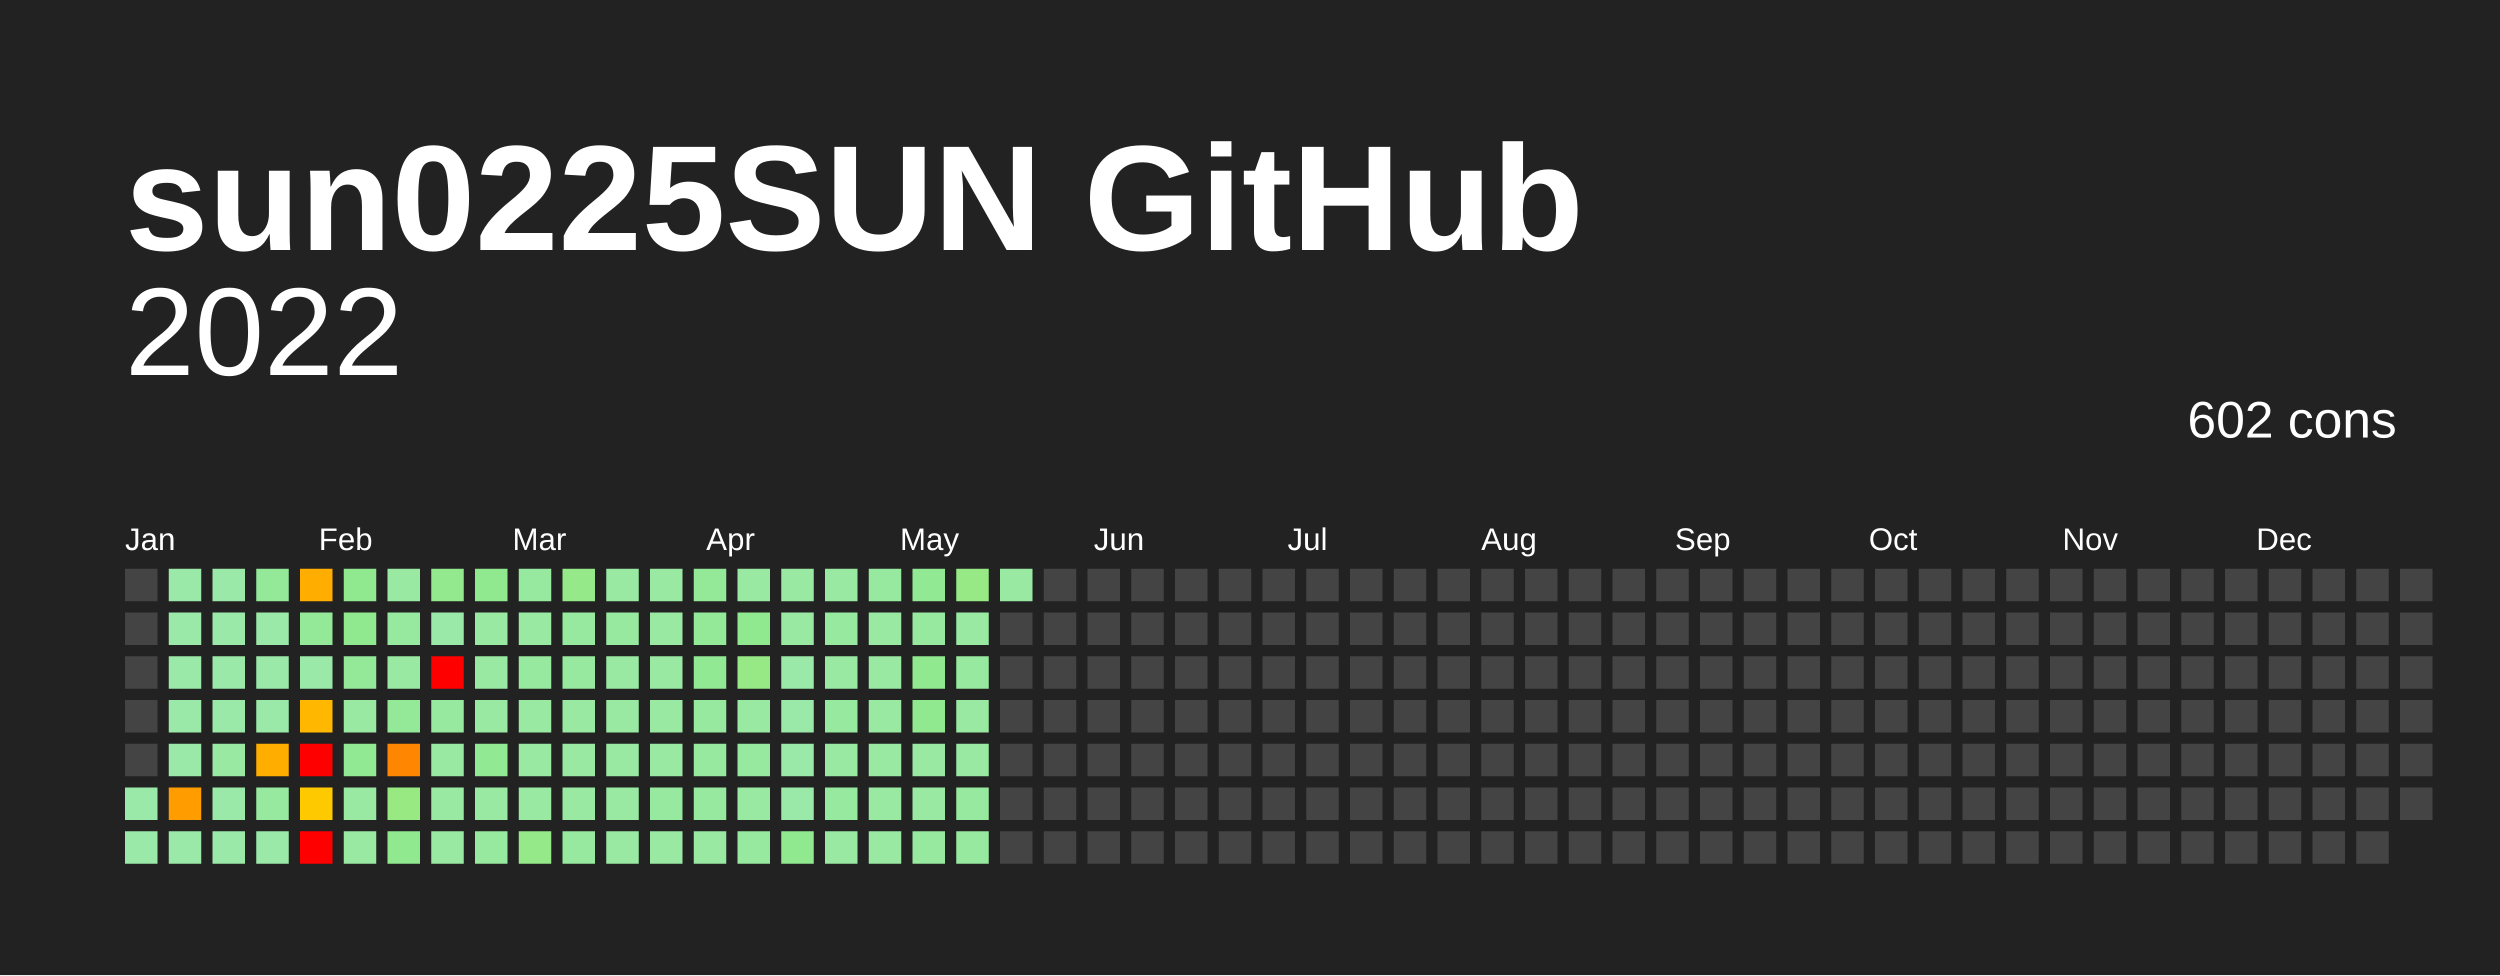
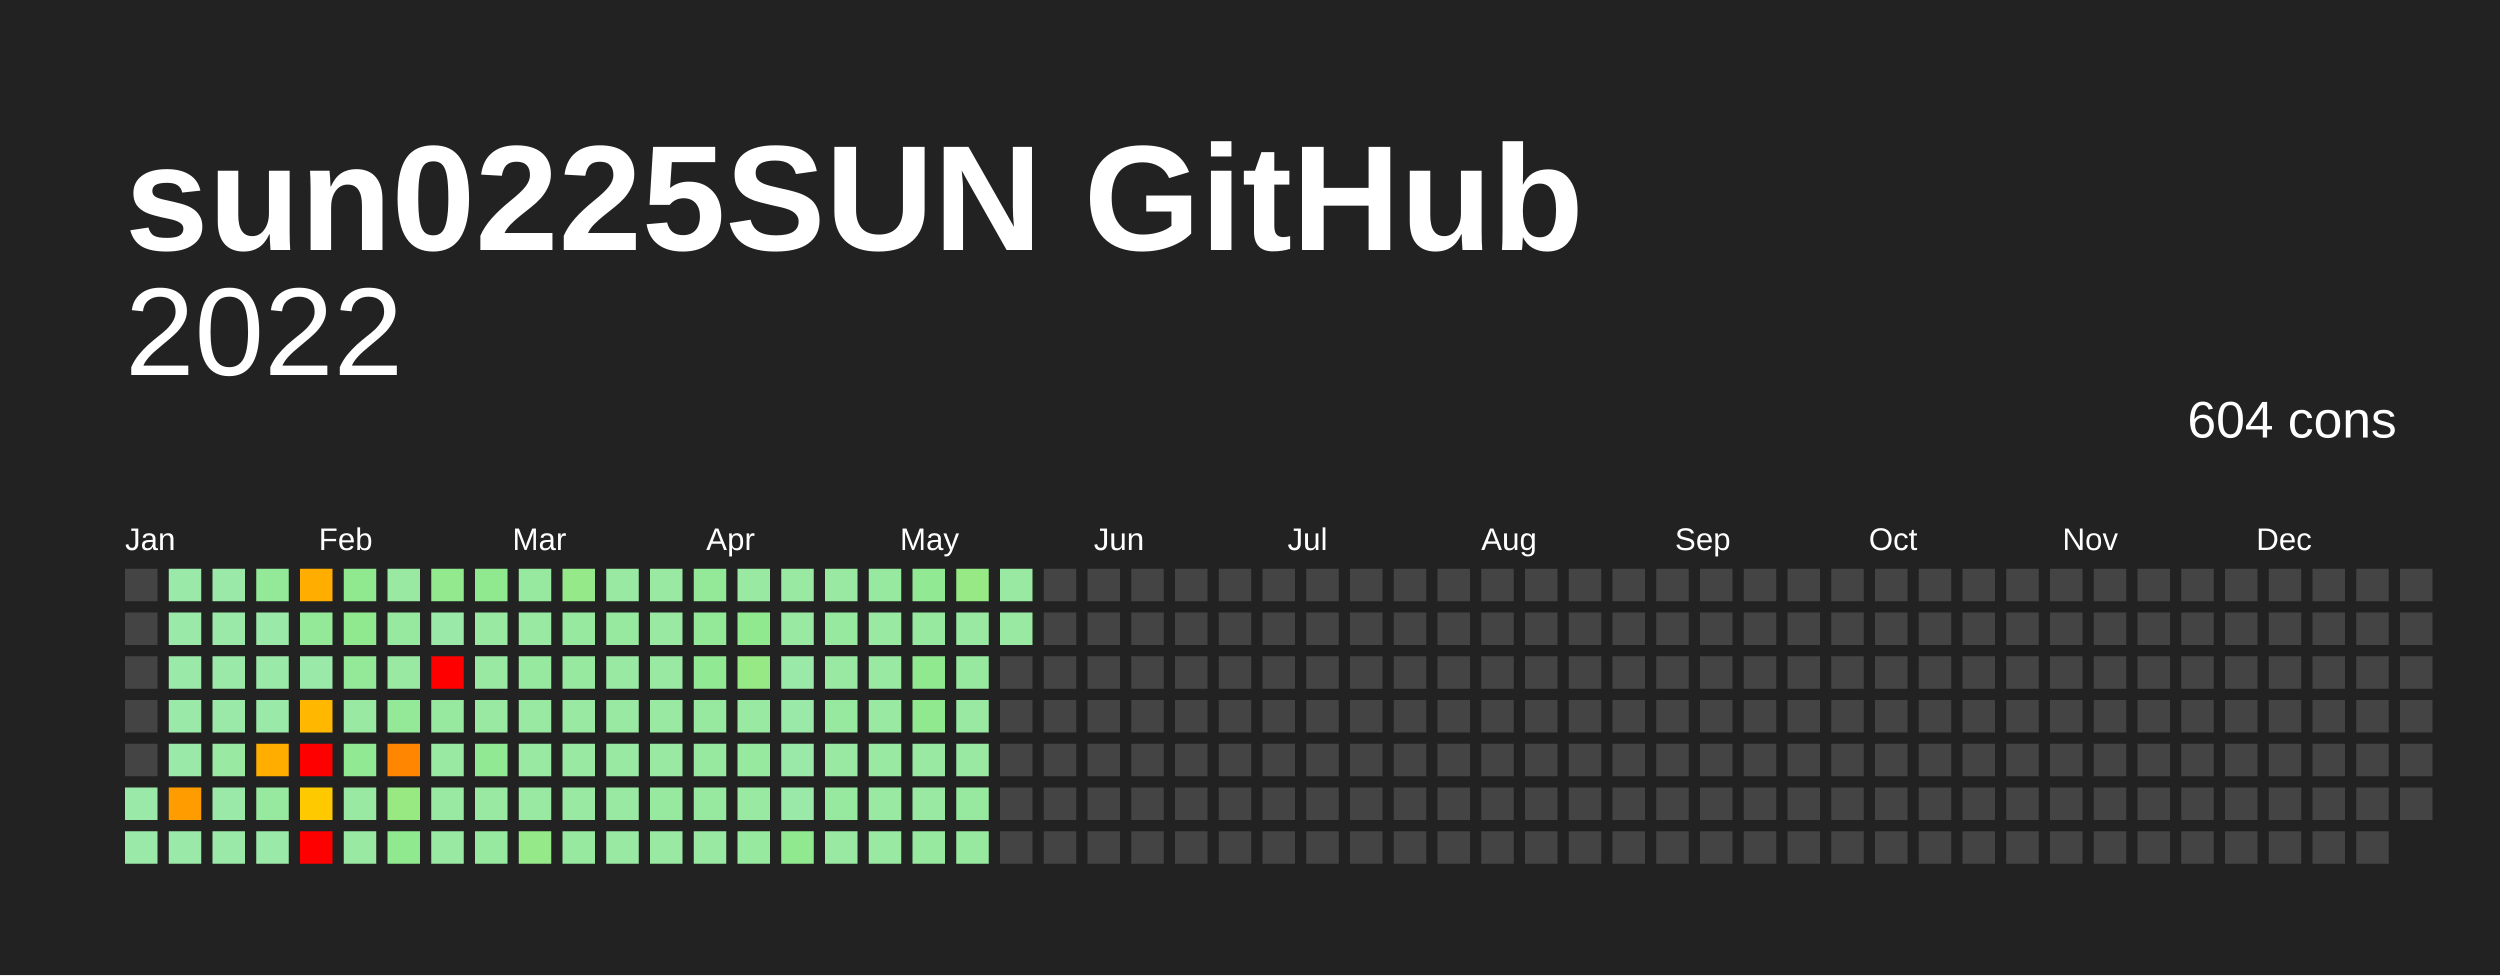
<svg xmlns="http://www.w3.org/2000/svg" baseProfile="full" height="78mm" version="1.1" viewBox="0,0,200,78" width="200mm">
  <defs />
  <rect fill="#222222" height="78" width="200" x="0" y="0" />
  <text fill="#FFFFFF" style="font-size:12px; font-family:Arial; font-weight:bold;" x="10" y="20">sun0225SUN GitHub</text>
  <text alignment-baseline="hanging" fill="#FFFFFF" style="font-size:10.0px; font-family:Arial;" x="10" y="30">2022</text>
-   <text alignment-baseline="hanging" fill="#FFFFFF" style="font-size:4.125px; font-family:Arial;" x="175" y="35">602 cons</text>
+   <text alignment-baseline="hanging" fill="#FFFFFF" style="font-size:4.125px; font-family:Arial;" x="175" y="35">604 cons</text>
  <text fill="#FFFFFF" style="font-size:2.5px; font-family:Arial" x="10.0" y="44">Jan</text>
  <text fill="#FFFFFF" style="font-size:2.5px; font-family:Arial" x="25.5" y="44">Feb</text>
  <text fill="#FFFFFF" style="font-size:2.5px; font-family:Arial" x="41.0" y="44">Mar</text>
  <text fill="#FFFFFF" style="font-size:2.5px; font-family:Arial" x="56.5" y="44">Apr</text>
  <text fill="#FFFFFF" style="font-size:2.5px; font-family:Arial" x="72.0" y="44">May</text>
  <text fill="#FFFFFF" style="font-size:2.5px; font-family:Arial" x="87.5" y="44">Jun</text>
  <text fill="#FFFFFF" style="font-size:2.5px; font-family:Arial" x="103.0" y="44">Jul</text>
  <text fill="#FFFFFF" style="font-size:2.5px; font-family:Arial" x="118.5" y="44">Aug</text>
  <text fill="#FFFFFF" style="font-size:2.5px; font-family:Arial" x="134.0" y="44">Sep</text>
  <text fill="#FFFFFF" style="font-size:2.5px; font-family:Arial" x="149.5" y="44">Oct</text>
  <text fill="#FFFFFF" style="font-size:2.5px; font-family:Arial" x="165.0" y="44">Nov</text>
  <text fill="#FFFFFF" style="font-size:2.5px; font-family:Arial" x="180.5" y="44">Dec</text>
  <rect fill="#444444" height="2.6" width="2.6" x="10.0" y="45.5" />
  <rect fill="#444444" height="2.6" width="2.6" x="10.0" y="49.0" />
  <rect fill="#444444" height="2.6" width="2.6" x="10.0" y="52.5" />
  <rect fill="#444444" height="2.6" width="2.6" x="10.0" y="56.0" />
  <rect fill="#444444" height="2.6" width="2.6" x="10.0" y="59.5" />
  <rect fill="#9be9a8" height="2.6" width="2.6" x="10.0" y="63.0" />
  <rect fill="#9be9a8" height="2.6" width="2.6" x="10.0" y="66.5" />
  <rect fill="#9be9a8" height="2.6" width="2.6" x="13.5" y="45.5" />
  <rect fill="#9be9a8" height="2.6" width="2.6" x="13.5" y="49.0" />
  <rect fill="#9be9a8" height="2.6" width="2.6" x="13.5" y="52.5" />
  <rect fill="#9be9a8" height="2.6" width="2.6" x="13.5" y="56.0" />
  <rect fill="#9be9a8" height="2.6" width="2.6" x="13.5" y="59.5" />
  <rect fill="#ff9d00" height="2.6" width="2.6" x="13.5" y="63.0" />
  <rect fill="#9be9a8" height="2.6" width="2.6" x="13.5" y="66.5" />
  <rect fill="#9be9a8" height="2.6" width="2.6" x="17.0" y="45.5" />
  <rect fill="#9be9a8" height="2.6" width="2.6" x="17.0" y="49.0" />
  <rect fill="#9be9a8" height="2.6" width="2.6" x="17.0" y="52.5" />
  <rect fill="#9be9a8" height="2.6" width="2.6" x="17.0" y="56.0" />
  <rect fill="#99e9a3" height="2.6" width="2.6" x="17.0" y="59.5" />
  <rect fill="#9be9a8" height="2.6" width="2.6" x="17.0" y="63.0" />
  <rect fill="#9be9a8" height="2.6" width="2.6" x="17.0" y="66.5" />
  <rect fill="#94e999" height="2.6" width="2.6" x="20.5" y="45.5" />
  <rect fill="#9be9a8" height="2.6" width="2.6" x="20.5" y="49.0" />
  <rect fill="#9be9a8" height="2.6" width="2.6" x="20.5" y="52.5" />
  <rect fill="#9be9a8" height="2.6" width="2.6" x="20.5" y="56.0" />
  <rect fill="#ffae00" height="2.6" width="2.6" x="20.5" y="59.5" />
  <rect fill="#96e99e" height="2.6" width="2.6" x="20.5" y="63.0" />
  <rect fill="#9be9a8" height="2.6" width="2.6" x="20.5" y="66.5" />
  <rect fill="#ffae00" height="2.6" width="2.6" x="24.0" y="45.5" />
  <rect fill="#94e999" height="2.6" width="2.6" x="24.0" y="49.0" />
  <rect fill="#9be9a8" height="2.6" width="2.6" x="24.0" y="52.5" />
  <rect fill="#ffb700" height="2.6" width="2.6" x="24.0" y="56.0" />
  <rect fill="red" height="2.6" width="2.6" x="24.0" y="59.5" />
  <rect fill="#ffc900" height="2.6" width="2.6" x="24.0" y="63.0" />
  <rect fill="red" height="2.6" width="2.6" x="24.0" y="66.5" />
  <rect fill="#91e98f" height="2.6" width="2.6" x="27.5" y="45.5" />
  <rect fill="#91e98f" height="2.6" width="2.6" x="27.5" y="49.0" />
  <rect fill="#94e999" height="2.6" width="2.6" x="27.5" y="52.5" />
  <rect fill="#99e9a3" height="2.6" width="2.6" x="27.5" y="56.0" />
  <rect fill="#92e993" height="2.6" width="2.6" x="27.5" y="59.5" />
  <rect fill="#99e9a3" height="2.6" width="2.6" x="27.5" y="63.0" />
  <rect fill="#99e9a3" height="2.6" width="2.6" x="27.5" y="66.5" />
  <rect fill="#99e9a3" height="2.6" width="2.6" x="31.0" y="45.5" />
  <rect fill="#96e99e" height="2.6" width="2.6" x="31.0" y="49.0" />
  <rect fill="#99e9a3" height="2.6" width="2.6" x="31.0" y="52.5" />
  <rect fill="#94e999" height="2.6" width="2.6" x="31.0" y="56.0" />
  <rect fill="#ff8600" height="2.6" width="2.6" x="31.0" y="59.5" />
  <rect fill="#99e983" height="2.6" width="2.6" x="31.0" y="63.0" />
  <rect fill="#91e98f" height="2.6" width="2.6" x="31.0" y="66.5" />
  <rect fill="#93e98d" height="2.6" width="2.6" x="34.5" y="45.5" />
  <rect fill="#9be9a8" height="2.6" width="2.6" x="34.5" y="49.0" />
  <rect fill="red" height="2.6" width="2.6" x="34.5" y="52.5" />
  <rect fill="#96e99e" height="2.6" width="2.6" x="34.5" y="56.0" />
  <rect fill="#99e9a3" height="2.6" width="2.6" x="34.5" y="59.5" />
  <rect fill="#99e9a3" height="2.6" width="2.6" x="34.5" y="63.0" />
  <rect fill="#99e9a3" height="2.6" width="2.6" x="34.5" y="66.5" />
  <rect fill="#91e98f" height="2.6" width="2.6" x="38.0" y="45.5" />
  <rect fill="#99e9a3" height="2.6" width="2.6" x="38.0" y="49.0" />
  <rect fill="#99e9a3" height="2.6" width="2.6" x="38.0" y="52.5" />
  <rect fill="#99e9a3" height="2.6" width="2.6" x="38.0" y="56.0" />
  <rect fill="#92e993" height="2.6" width="2.6" x="38.0" y="59.5" />
  <rect fill="#99e9a3" height="2.6" width="2.6" x="38.0" y="63.0" />
  <rect fill="#96e99e" height="2.6" width="2.6" x="38.0" y="66.5" />
  <rect fill="#96e99e" height="2.6" width="2.6" x="41.5" y="45.5" />
  <rect fill="#99e9a3" height="2.6" width="2.6" x="41.5" y="49.0" />
  <rect fill="#96e99e" height="2.6" width="2.6" x="41.5" y="52.5" />
  <rect fill="#99e9a3" height="2.6" width="2.6" x="41.5" y="56.0" />
  <rect fill="#99e9a3" height="2.6" width="2.6" x="41.5" y="59.5" />
  <rect fill="#99e9a3" height="2.6" width="2.6" x="41.5" y="63.0" />
  <rect fill="#95e988" height="2.6" width="2.6" x="41.5" y="66.5" />
  <rect fill="#95e988" height="2.6" width="2.6" x="45.0" y="45.5" />
  <rect fill="#96e99e" height="2.6" width="2.6" x="45.0" y="49.0" />
  <rect fill="#96e99e" height="2.6" width="2.6" x="45.0" y="52.5" />
  <rect fill="#99e9a3" height="2.6" width="2.6" x="45.0" y="56.0" />
  <rect fill="#99e9a3" height="2.6" width="2.6" x="45.0" y="59.5" />
  <rect fill="#99e9a3" height="2.6" width="2.6" x="45.0" y="63.0" />
  <rect fill="#96e99e" height="2.6" width="2.6" x="45.0" y="66.5" />
  <rect fill="#99e9a3" height="2.6" width="2.6" x="48.5" y="45.5" />
  <rect fill="#96e99e" height="2.6" width="2.6" x="48.5" y="49.0" />
  <rect fill="#99e9a3" height="2.6" width="2.6" x="48.5" y="52.5" />
  <rect fill="#99e9a3" height="2.6" width="2.6" x="48.5" y="56.0" />
  <rect fill="#99e9a3" height="2.6" width="2.6" x="48.5" y="59.5" />
  <rect fill="#99e9a3" height="2.6" width="2.6" x="48.5" y="63.0" />
  <rect fill="#99e9a3" height="2.6" width="2.6" x="48.5" y="66.5" />
  <rect fill="#99e9a3" height="2.6" width="2.6" x="52.0" y="45.5" />
  <rect fill="#99e9a3" height="2.6" width="2.6" x="52.0" y="49.0" />
  <rect fill="#99e9a3" height="2.6" width="2.6" x="52.0" y="52.5" />
  <rect fill="#99e9a3" height="2.6" width="2.6" x="52.0" y="56.0" />
  <rect fill="#99e9a3" height="2.6" width="2.6" x="52.0" y="59.5" />
  <rect fill="#96e99e" height="2.6" width="2.6" x="52.0" y="63.0" />
  <rect fill="#99e9a3" height="2.6" width="2.6" x="52.0" y="66.5" />
  <rect fill="#94e999" height="2.6" width="2.6" x="55.5" y="45.5" />
  <rect fill="#94e999" height="2.6" width="2.6" x="55.5" y="49.0" />
  <rect fill="#92e993" height="2.6" width="2.6" x="55.5" y="52.5" />
  <rect fill="#96e99e" height="2.6" width="2.6" x="55.5" y="56.0" />
  <rect fill="#96e99e" height="2.6" width="2.6" x="55.5" y="59.5" />
  <rect fill="#96e99e" height="2.6" width="2.6" x="55.5" y="63.0" />
  <rect fill="#99e9a3" height="2.6" width="2.6" x="55.5" y="66.5" />
  <rect fill="#99e9a3" height="2.6" width="2.6" x="59.0" y="45.5" />
  <rect fill="#91e98f" height="2.6" width="2.6" x="59.0" y="49.0" />
  <rect fill="#97e986" height="2.6" width="2.6" x="59.0" y="52.5" />
  <rect fill="#99e9a3" height="2.6" width="2.6" x="59.0" y="56.0" />
  <rect fill="#96e99e" height="2.6" width="2.6" x="59.0" y="59.5" />
  <rect fill="#99e9a3" height="2.6" width="2.6" x="59.0" y="63.0" />
  <rect fill="#96e99e" height="2.6" width="2.6" x="59.0" y="66.5" />
  <rect fill="#99e9a3" height="2.6" width="2.6" x="62.5" y="45.5" />
  <rect fill="#99e9a3" height="2.6" width="2.6" x="62.5" y="49.0" />
  <rect fill="#9be9a8" height="2.6" width="2.6" x="62.5" y="52.5" />
  <rect fill="#9be9a8" height="2.6" width="2.6" x="62.5" y="56.0" />
  <rect fill="#9be9a8" height="2.6" width="2.6" x="62.5" y="59.5" />
  <rect fill="#9be9a8" height="2.6" width="2.6" x="62.5" y="63.0" />
  <rect fill="#91e98f" height="2.6" width="2.6" x="62.5" y="66.5" />
  <rect fill="#99e9a3" height="2.6" width="2.6" x="66.0" y="45.5" />
  <rect fill="#96e99e" height="2.6" width="2.6" x="66.0" y="49.0" />
  <rect fill="#99e9a3" height="2.6" width="2.6" x="66.0" y="52.5" />
  <rect fill="#96e99e" height="2.6" width="2.6" x="66.0" y="56.0" />
  <rect fill="#99e9a3" height="2.6" width="2.6" x="66.0" y="59.5" />
  <rect fill="#96e99e" height="2.6" width="2.6" x="66.0" y="63.0" />
  <rect fill="#99e9a3" height="2.6" width="2.6" x="66.0" y="66.5" />
  <rect fill="#96e99e" height="2.6" width="2.6" x="69.5" y="45.5" />
  <rect fill="#99e9a3" height="2.6" width="2.6" x="69.5" y="49.0" />
  <rect fill="#99e9a3" height="2.6" width="2.6" x="69.5" y="52.5" />
  <rect fill="#99e9a3" height="2.6" width="2.6" x="69.5" y="56.0" />
  <rect fill="#99e9a3" height="2.6" width="2.6" x="69.5" y="59.5" />
  <rect fill="#99e9a3" height="2.6" width="2.6" x="69.5" y="63.0" />
  <rect fill="#99e9a3" height="2.6" width="2.6" x="69.5" y="66.5" />
  <rect fill="#92e993" height="2.6" width="2.6" x="73.0" y="45.5" />
  <rect fill="#96e99e" height="2.6" width="2.6" x="73.0" y="49.0" />
  <rect fill="#91e98f" height="2.6" width="2.6" x="73.0" y="52.5" />
  <rect fill="#91e98f" height="2.6" width="2.6" x="73.0" y="56.0" />
  <rect fill="#99e9a3" height="2.6" width="2.6" x="73.0" y="59.5" />
  <rect fill="#99e9a3" height="2.6" width="2.6" x="73.0" y="63.0" />
  <rect fill="#96e99e" height="2.6" width="2.6" x="73.0" y="66.5" />
  <rect fill="#97e986" height="2.6" width="2.6" x="76.5" y="45.5" />
  <rect fill="#99e9a3" height="2.6" width="2.6" x="76.5" y="49.0" />
  <rect fill="#96e99e" height="2.6" width="2.6" x="76.5" y="52.5" />
  <rect fill="#99e9a3" height="2.6" width="2.6" x="76.5" y="56.0" />
  <rect fill="#99e9a3" height="2.6" width="2.6" x="76.5" y="59.5" />
  <rect fill="#96e99e" height="2.6" width="2.6" x="76.5" y="63.0" />
  <rect fill="#96e99e" height="2.6" width="2.6" x="76.5" y="66.5" />
  <rect fill="#99e9a3" height="2.6" width="2.6" x="80.0" y="45.5" />
-   <rect fill="#444444" height="2.6" width="2.6" x="80.0" y="49.0" />
+   <rect fill="#99e9a3" height="2.6" width="2.6" x="80.0" y="49.0" />
  <rect fill="#444444" height="2.6" width="2.6" x="80.0" y="52.5" />
  <rect fill="#444444" height="2.6" width="2.6" x="80.0" y="56.0" />
  <rect fill="#444444" height="2.6" width="2.6" x="80.0" y="59.5" />
  <rect fill="#444444" height="2.6" width="2.6" x="80.0" y="63.0" />
  <rect fill="#444444" height="2.6" width="2.6" x="80.0" y="66.5" />
  <rect fill="#444444" height="2.6" width="2.6" x="83.5" y="45.5" />
  <rect fill="#444444" height="2.6" width="2.6" x="83.5" y="49.0" />
  <rect fill="#444444" height="2.6" width="2.6" x="83.5" y="52.5" />
  <rect fill="#444444" height="2.6" width="2.6" x="83.5" y="56.0" />
  <rect fill="#444444" height="2.6" width="2.6" x="83.5" y="59.5" />
  <rect fill="#444444" height="2.6" width="2.6" x="83.5" y="63.0" />
  <rect fill="#444444" height="2.6" width="2.6" x="83.5" y="66.5" />
  <rect fill="#444444" height="2.6" width="2.6" x="87.0" y="45.5" />
  <rect fill="#444444" height="2.6" width="2.6" x="87.0" y="49.0" />
  <rect fill="#444444" height="2.6" width="2.6" x="87.0" y="52.5" />
  <rect fill="#444444" height="2.6" width="2.6" x="87.0" y="56.0" />
  <rect fill="#444444" height="2.6" width="2.6" x="87.0" y="59.5" />
  <rect fill="#444444" height="2.6" width="2.6" x="87.0" y="63.0" />
  <rect fill="#444444" height="2.6" width="2.6" x="87.0" y="66.5" />
  <rect fill="#444444" height="2.6" width="2.6" x="90.5" y="45.5" />
  <rect fill="#444444" height="2.6" width="2.6" x="90.5" y="49.0" />
  <rect fill="#444444" height="2.6" width="2.6" x="90.5" y="52.5" />
  <rect fill="#444444" height="2.6" width="2.6" x="90.5" y="56.0" />
  <rect fill="#444444" height="2.6" width="2.6" x="90.5" y="59.5" />
  <rect fill="#444444" height="2.6" width="2.6" x="90.5" y="63.0" />
  <rect fill="#444444" height="2.6" width="2.6" x="90.5" y="66.5" />
  <rect fill="#444444" height="2.6" width="2.6" x="94.0" y="45.5" />
  <rect fill="#444444" height="2.6" width="2.6" x="94.0" y="49.0" />
  <rect fill="#444444" height="2.6" width="2.6" x="94.0" y="52.5" />
  <rect fill="#444444" height="2.6" width="2.6" x="94.0" y="56.0" />
  <rect fill="#444444" height="2.6" width="2.6" x="94.0" y="59.5" />
  <rect fill="#444444" height="2.6" width="2.6" x="94.0" y="63.0" />
  <rect fill="#444444" height="2.6" width="2.6" x="94.0" y="66.5" />
  <rect fill="#444444" height="2.6" width="2.6" x="97.5" y="45.5" />
  <rect fill="#444444" height="2.6" width="2.6" x="97.5" y="49.0" />
  <rect fill="#444444" height="2.6" width="2.6" x="97.5" y="52.5" />
  <rect fill="#444444" height="2.6" width="2.6" x="97.5" y="56.0" />
  <rect fill="#444444" height="2.6" width="2.6" x="97.5" y="59.5" />
  <rect fill="#444444" height="2.6" width="2.6" x="97.5" y="63.0" />
  <rect fill="#444444" height="2.6" width="2.6" x="97.5" y="66.5" />
  <rect fill="#444444" height="2.6" width="2.6" x="101.0" y="45.5" />
  <rect fill="#444444" height="2.6" width="2.6" x="101.0" y="49.0" />
  <rect fill="#444444" height="2.6" width="2.6" x="101.0" y="52.5" />
  <rect fill="#444444" height="2.6" width="2.6" x="101.0" y="56.0" />
  <rect fill="#444444" height="2.6" width="2.6" x="101.0" y="59.5" />
  <rect fill="#444444" height="2.6" width="2.6" x="101.0" y="63.0" />
  <rect fill="#444444" height="2.6" width="2.6" x="101.0" y="66.5" />
  <rect fill="#444444" height="2.6" width="2.6" x="104.5" y="45.5" />
  <rect fill="#444444" height="2.6" width="2.6" x="104.5" y="49.0" />
  <rect fill="#444444" height="2.6" width="2.6" x="104.5" y="52.5" />
  <rect fill="#444444" height="2.6" width="2.6" x="104.5" y="56.0" />
  <rect fill="#444444" height="2.6" width="2.6" x="104.5" y="59.5" />
  <rect fill="#444444" height="2.6" width="2.6" x="104.5" y="63.0" />
  <rect fill="#444444" height="2.6" width="2.6" x="104.5" y="66.5" />
  <rect fill="#444444" height="2.6" width="2.6" x="108.0" y="45.5" />
  <rect fill="#444444" height="2.6" width="2.6" x="108.0" y="49.0" />
  <rect fill="#444444" height="2.6" width="2.6" x="108.0" y="52.5" />
  <rect fill="#444444" height="2.6" width="2.6" x="108.0" y="56.0" />
  <rect fill="#444444" height="2.6" width="2.6" x="108.0" y="59.5" />
  <rect fill="#444444" height="2.6" width="2.6" x="108.0" y="63.0" />
  <rect fill="#444444" height="2.6" width="2.6" x="108.0" y="66.5" />
  <rect fill="#444444" height="2.6" width="2.6" x="111.5" y="45.5" />
  <rect fill="#444444" height="2.6" width="2.6" x="111.5" y="49.0" />
  <rect fill="#444444" height="2.6" width="2.6" x="111.5" y="52.5" />
  <rect fill="#444444" height="2.6" width="2.6" x="111.5" y="56.0" />
  <rect fill="#444444" height="2.6" width="2.6" x="111.5" y="59.5" />
  <rect fill="#444444" height="2.6" width="2.6" x="111.5" y="63.0" />
  <rect fill="#444444" height="2.6" width="2.6" x="111.5" y="66.5" />
  <rect fill="#444444" height="2.6" width="2.6" x="115.0" y="45.5" />
  <rect fill="#444444" height="2.6" width="2.6" x="115.0" y="49.0" />
  <rect fill="#444444" height="2.6" width="2.6" x="115.0" y="52.5" />
  <rect fill="#444444" height="2.6" width="2.6" x="115.0" y="56.0" />
  <rect fill="#444444" height="2.6" width="2.6" x="115.0" y="59.5" />
  <rect fill="#444444" height="2.6" width="2.6" x="115.0" y="63.0" />
  <rect fill="#444444" height="2.6" width="2.6" x="115.0" y="66.5" />
  <rect fill="#444444" height="2.6" width="2.6" x="118.5" y="45.5" />
  <rect fill="#444444" height="2.6" width="2.6" x="118.5" y="49.0" />
  <rect fill="#444444" height="2.6" width="2.6" x="118.5" y="52.5" />
  <rect fill="#444444" height="2.6" width="2.6" x="118.5" y="56.0" />
  <rect fill="#444444" height="2.6" width="2.6" x="118.5" y="59.5" />
  <rect fill="#444444" height="2.6" width="2.6" x="118.5" y="63.0" />
  <rect fill="#444444" height="2.6" width="2.6" x="118.5" y="66.5" />
  <rect fill="#444444" height="2.6" width="2.6" x="122.0" y="45.5" />
  <rect fill="#444444" height="2.6" width="2.6" x="122.0" y="49.0" />
  <rect fill="#444444" height="2.6" width="2.6" x="122.0" y="52.5" />
  <rect fill="#444444" height="2.6" width="2.6" x="122.0" y="56.0" />
  <rect fill="#444444" height="2.6" width="2.6" x="122.0" y="59.5" />
  <rect fill="#444444" height="2.6" width="2.6" x="122.0" y="63.0" />
  <rect fill="#444444" height="2.6" width="2.6" x="122.0" y="66.5" />
  <rect fill="#444444" height="2.6" width="2.6" x="125.5" y="45.5" />
  <rect fill="#444444" height="2.6" width="2.6" x="125.5" y="49.0" />
  <rect fill="#444444" height="2.6" width="2.6" x="125.5" y="52.5" />
  <rect fill="#444444" height="2.6" width="2.6" x="125.5" y="56.0" />
  <rect fill="#444444" height="2.6" width="2.6" x="125.5" y="59.5" />
  <rect fill="#444444" height="2.6" width="2.6" x="125.5" y="63.0" />
  <rect fill="#444444" height="2.6" width="2.6" x="125.5" y="66.5" />
  <rect fill="#444444" height="2.6" width="2.6" x="129.0" y="45.5" />
  <rect fill="#444444" height="2.6" width="2.6" x="129.0" y="49.0" />
  <rect fill="#444444" height="2.6" width="2.6" x="129.0" y="52.5" />
  <rect fill="#444444" height="2.6" width="2.6" x="129.0" y="56.0" />
  <rect fill="#444444" height="2.6" width="2.6" x="129.0" y="59.5" />
  <rect fill="#444444" height="2.6" width="2.6" x="129.0" y="63.0" />
  <rect fill="#444444" height="2.6" width="2.6" x="129.0" y="66.5" />
  <rect fill="#444444" height="2.6" width="2.6" x="132.5" y="45.5" />
  <rect fill="#444444" height="2.6" width="2.6" x="132.5" y="49.0" />
  <rect fill="#444444" height="2.6" width="2.6" x="132.5" y="52.5" />
  <rect fill="#444444" height="2.6" width="2.6" x="132.5" y="56.0" />
  <rect fill="#444444" height="2.6" width="2.6" x="132.5" y="59.5" />
  <rect fill="#444444" height="2.6" width="2.6" x="132.5" y="63.0" />
  <rect fill="#444444" height="2.6" width="2.6" x="132.5" y="66.5" />
  <rect fill="#444444" height="2.6" width="2.6" x="136.0" y="45.5" />
  <rect fill="#444444" height="2.6" width="2.6" x="136.0" y="49.0" />
  <rect fill="#444444" height="2.6" width="2.6" x="136.0" y="52.5" />
  <rect fill="#444444" height="2.6" width="2.6" x="136.0" y="56.0" />
  <rect fill="#444444" height="2.6" width="2.6" x="136.0" y="59.5" />
  <rect fill="#444444" height="2.6" width="2.6" x="136.0" y="63.0" />
  <rect fill="#444444" height="2.6" width="2.6" x="136.0" y="66.5" />
  <rect fill="#444444" height="2.6" width="2.6" x="139.5" y="45.5" />
  <rect fill="#444444" height="2.6" width="2.6" x="139.5" y="49.0" />
  <rect fill="#444444" height="2.6" width="2.6" x="139.5" y="52.5" />
  <rect fill="#444444" height="2.6" width="2.6" x="139.5" y="56.0" />
  <rect fill="#444444" height="2.6" width="2.6" x="139.5" y="59.5" />
  <rect fill="#444444" height="2.6" width="2.6" x="139.5" y="63.0" />
  <rect fill="#444444" height="2.6" width="2.6" x="139.5" y="66.5" />
  <rect fill="#444444" height="2.6" width="2.6" x="143.0" y="45.5" />
  <rect fill="#444444" height="2.6" width="2.6" x="143.0" y="49.0" />
  <rect fill="#444444" height="2.6" width="2.6" x="143.0" y="52.5" />
  <rect fill="#444444" height="2.6" width="2.6" x="143.0" y="56.0" />
  <rect fill="#444444" height="2.6" width="2.6" x="143.0" y="59.5" />
  <rect fill="#444444" height="2.6" width="2.6" x="143.0" y="63.0" />
  <rect fill="#444444" height="2.6" width="2.6" x="143.0" y="66.5" />
  <rect fill="#444444" height="2.6" width="2.6" x="146.5" y="45.5" />
  <rect fill="#444444" height="2.6" width="2.6" x="146.5" y="49.0" />
  <rect fill="#444444" height="2.6" width="2.6" x="146.5" y="52.5" />
  <rect fill="#444444" height="2.6" width="2.6" x="146.5" y="56.0" />
  <rect fill="#444444" height="2.6" width="2.6" x="146.5" y="59.5" />
  <rect fill="#444444" height="2.6" width="2.6" x="146.5" y="63.0" />
  <rect fill="#444444" height="2.6" width="2.6" x="146.5" y="66.5" />
  <rect fill="#444444" height="2.6" width="2.6" x="150.0" y="45.5" />
  <rect fill="#444444" height="2.6" width="2.6" x="150.0" y="49.0" />
  <rect fill="#444444" height="2.6" width="2.6" x="150.0" y="52.5" />
  <rect fill="#444444" height="2.6" width="2.6" x="150.0" y="56.0" />
  <rect fill="#444444" height="2.6" width="2.6" x="150.0" y="59.5" />
  <rect fill="#444444" height="2.6" width="2.6" x="150.0" y="63.0" />
  <rect fill="#444444" height="2.6" width="2.6" x="150.0" y="66.5" />
  <rect fill="#444444" height="2.6" width="2.6" x="153.5" y="45.5" />
  <rect fill="#444444" height="2.6" width="2.6" x="153.5" y="49.0" />
  <rect fill="#444444" height="2.6" width="2.6" x="153.5" y="52.5" />
  <rect fill="#444444" height="2.6" width="2.6" x="153.5" y="56.0" />
  <rect fill="#444444" height="2.6" width="2.6" x="153.5" y="59.5" />
  <rect fill="#444444" height="2.6" width="2.6" x="153.5" y="63.0" />
  <rect fill="#444444" height="2.6" width="2.6" x="153.5" y="66.5" />
  <rect fill="#444444" height="2.6" width="2.6" x="157.0" y="45.5" />
  <rect fill="#444444" height="2.6" width="2.6" x="157.0" y="49.0" />
  <rect fill="#444444" height="2.6" width="2.6" x="157.0" y="52.5" />
  <rect fill="#444444" height="2.6" width="2.6" x="157.0" y="56.0" />
  <rect fill="#444444" height="2.6" width="2.6" x="157.0" y="59.5" />
  <rect fill="#444444" height="2.6" width="2.6" x="157.0" y="63.0" />
  <rect fill="#444444" height="2.6" width="2.6" x="157.0" y="66.5" />
  <rect fill="#444444" height="2.6" width="2.6" x="160.5" y="45.5" />
  <rect fill="#444444" height="2.6" width="2.6" x="160.5" y="49.0" />
  <rect fill="#444444" height="2.6" width="2.6" x="160.5" y="52.5" />
  <rect fill="#444444" height="2.6" width="2.6" x="160.5" y="56.0" />
  <rect fill="#444444" height="2.6" width="2.6" x="160.5" y="59.5" />
  <rect fill="#444444" height="2.6" width="2.6" x="160.5" y="63.0" />
  <rect fill="#444444" height="2.6" width="2.6" x="160.5" y="66.5" />
  <rect fill="#444444" height="2.6" width="2.6" x="164.0" y="45.5" />
  <rect fill="#444444" height="2.6" width="2.6" x="164.0" y="49.0" />
  <rect fill="#444444" height="2.6" width="2.6" x="164.0" y="52.5" />
  <rect fill="#444444" height="2.6" width="2.6" x="164.0" y="56.0" />
  <rect fill="#444444" height="2.6" width="2.6" x="164.0" y="59.5" />
  <rect fill="#444444" height="2.6" width="2.6" x="164.0" y="63.0" />
  <rect fill="#444444" height="2.6" width="2.6" x="164.0" y="66.5" />
  <rect fill="#444444" height="2.6" width="2.6" x="167.5" y="45.5" />
  <rect fill="#444444" height="2.6" width="2.6" x="167.5" y="49.0" />
  <rect fill="#444444" height="2.6" width="2.6" x="167.5" y="52.5" />
  <rect fill="#444444" height="2.6" width="2.6" x="167.5" y="56.0" />
  <rect fill="#444444" height="2.6" width="2.6" x="167.5" y="59.5" />
  <rect fill="#444444" height="2.6" width="2.6" x="167.5" y="63.0" />
  <rect fill="#444444" height="2.6" width="2.6" x="167.5" y="66.5" />
  <rect fill="#444444" height="2.6" width="2.6" x="171.0" y="45.5" />
  <rect fill="#444444" height="2.6" width="2.6" x="171.0" y="49.0" />
  <rect fill="#444444" height="2.6" width="2.6" x="171.0" y="52.5" />
  <rect fill="#444444" height="2.6" width="2.6" x="171.0" y="56.0" />
  <rect fill="#444444" height="2.6" width="2.6" x="171.0" y="59.5" />
  <rect fill="#444444" height="2.6" width="2.6" x="171.0" y="63.0" />
  <rect fill="#444444" height="2.6" width="2.6" x="171.0" y="66.5" />
  <rect fill="#444444" height="2.6" width="2.6" x="174.5" y="45.5" />
  <rect fill="#444444" height="2.6" width="2.6" x="174.5" y="49.0" />
  <rect fill="#444444" height="2.6" width="2.6" x="174.5" y="52.5" />
  <rect fill="#444444" height="2.6" width="2.6" x="174.5" y="56.0" />
  <rect fill="#444444" height="2.6" width="2.6" x="174.5" y="59.5" />
  <rect fill="#444444" height="2.6" width="2.6" x="174.5" y="63.0" />
  <rect fill="#444444" height="2.6" width="2.6" x="174.5" y="66.5" />
  <rect fill="#444444" height="2.6" width="2.6" x="178.0" y="45.5" />
  <rect fill="#444444" height="2.6" width="2.6" x="178.0" y="49.0" />
  <rect fill="#444444" height="2.6" width="2.6" x="178.0" y="52.5" />
  <rect fill="#444444" height="2.6" width="2.6" x="178.0" y="56.0" />
  <rect fill="#444444" height="2.6" width="2.6" x="178.0" y="59.5" />
  <rect fill="#444444" height="2.6" width="2.6" x="178.0" y="63.0" />
  <rect fill="#444444" height="2.6" width="2.6" x="178.0" y="66.5" />
  <rect fill="#444444" height="2.6" width="2.6" x="181.5" y="45.5" />
  <rect fill="#444444" height="2.6" width="2.6" x="181.5" y="49.0" />
  <rect fill="#444444" height="2.6" width="2.6" x="181.5" y="52.5" />
  <rect fill="#444444" height="2.6" width="2.6" x="181.5" y="56.0" />
  <rect fill="#444444" height="2.6" width="2.6" x="181.5" y="59.5" />
  <rect fill="#444444" height="2.6" width="2.6" x="181.5" y="63.0" />
  <rect fill="#444444" height="2.6" width="2.6" x="181.5" y="66.5" />
  <rect fill="#444444" height="2.6" width="2.6" x="185.0" y="45.5" />
  <rect fill="#444444" height="2.6" width="2.6" x="185.0" y="49.0" />
  <rect fill="#444444" height="2.6" width="2.6" x="185.0" y="52.5" />
  <rect fill="#444444" height="2.6" width="2.6" x="185.0" y="56.0" />
  <rect fill="#444444" height="2.6" width="2.6" x="185.0" y="59.5" />
  <rect fill="#444444" height="2.6" width="2.6" x="185.0" y="63.0" />
  <rect fill="#444444" height="2.6" width="2.6" x="185.0" y="66.5" />
  <rect fill="#444444" height="2.6" width="2.6" x="188.5" y="45.5" />
  <rect fill="#444444" height="2.6" width="2.6" x="188.5" y="49.0" />
  <rect fill="#444444" height="2.6" width="2.6" x="188.5" y="52.5" />
  <rect fill="#444444" height="2.6" width="2.6" x="188.5" y="56.0" />
  <rect fill="#444444" height="2.6" width="2.6" x="188.5" y="59.5" />
  <rect fill="#444444" height="2.6" width="2.6" x="188.5" y="63.0" />
  <rect fill="#444444" height="2.6" width="2.6" x="188.5" y="66.5" />
  <rect fill="#444444" height="2.6" width="2.6" x="192.0" y="45.5" />
  <rect fill="#444444" height="2.6" width="2.6" x="192.0" y="49.0" />
  <rect fill="#444444" height="2.6" width="2.6" x="192.0" y="52.5" />
  <rect fill="#444444" height="2.6" width="2.6" x="192.0" y="56.0" />
  <rect fill="#444444" height="2.6" width="2.6" x="192.0" y="59.5" />
  <rect fill="#444444" height="2.6" width="2.6" x="192.0" y="63.0" />
</svg>
